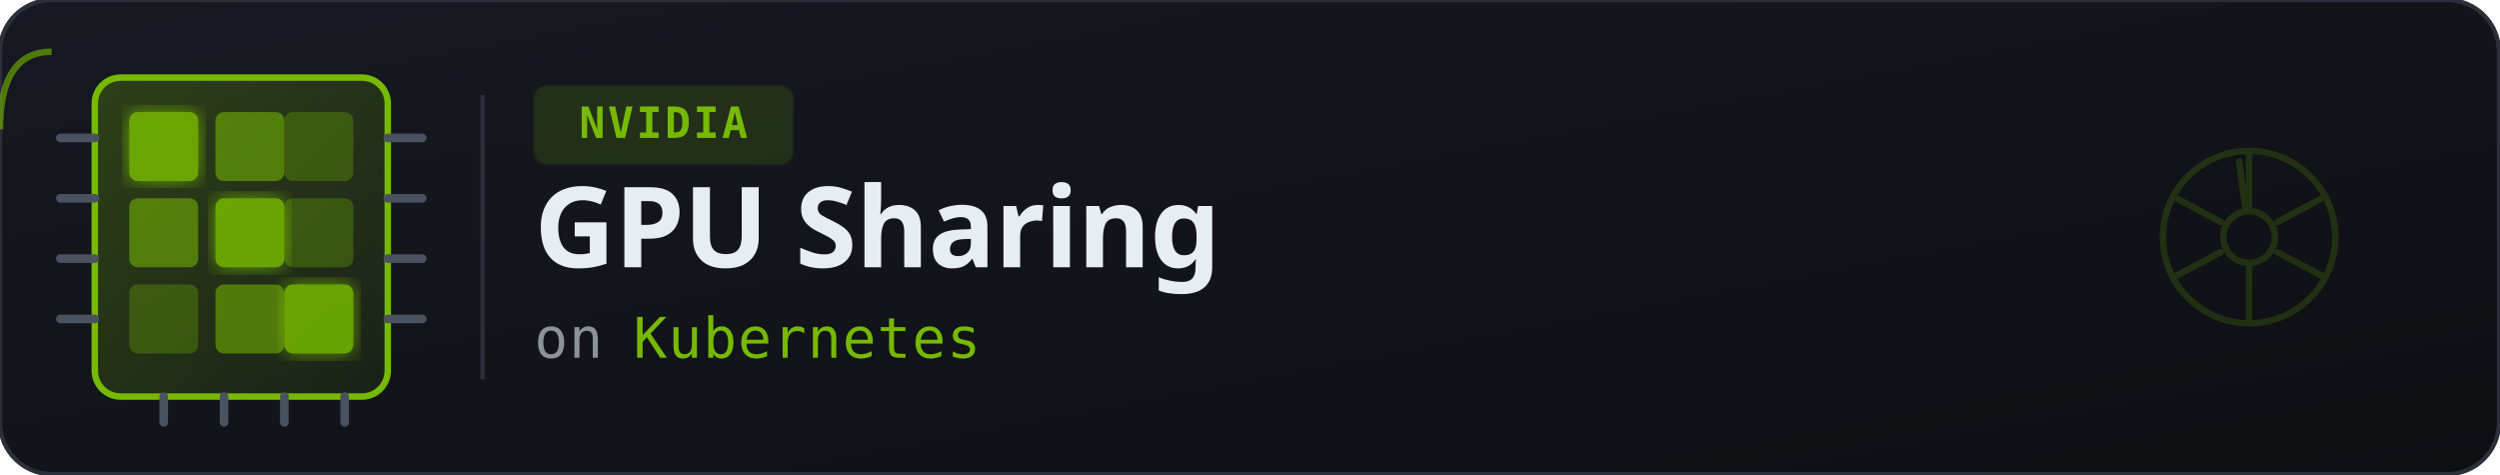
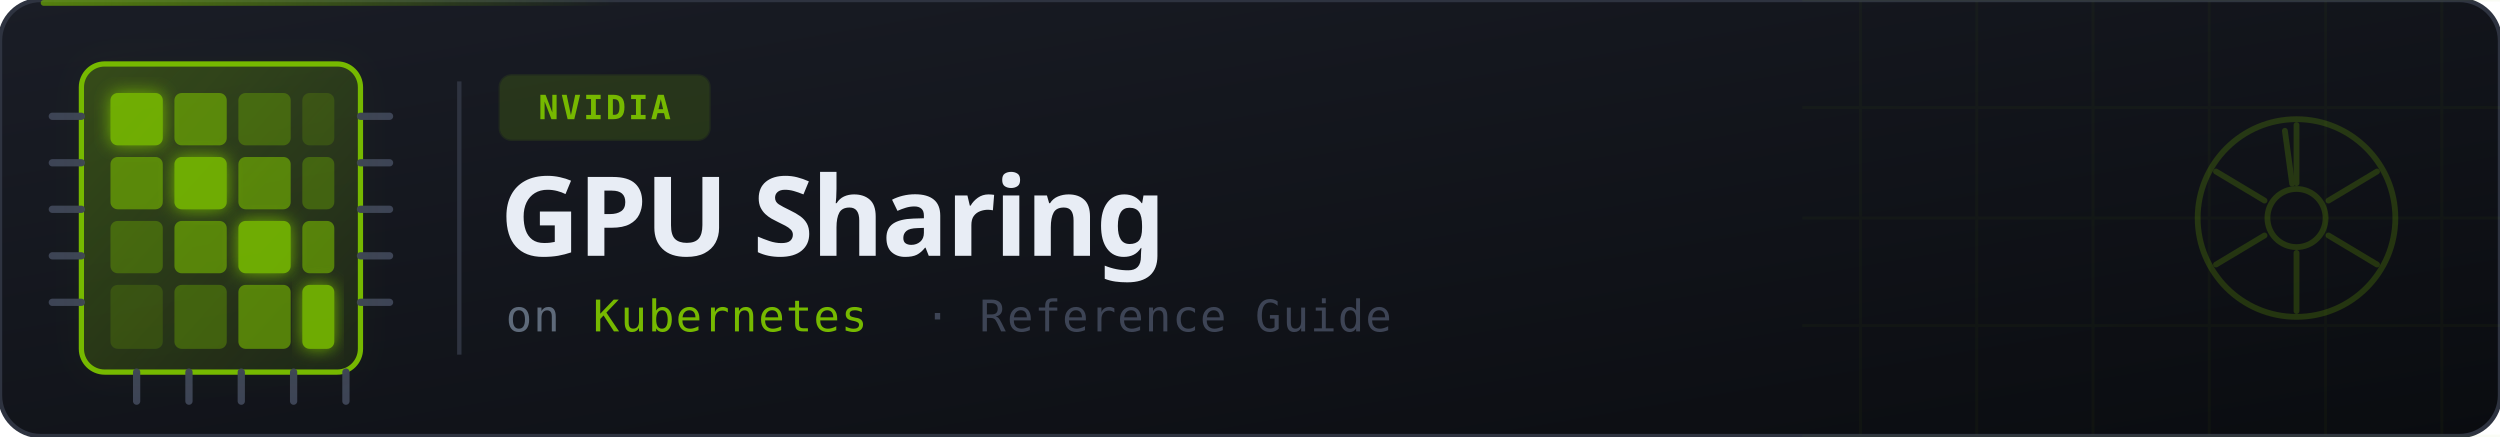
- <svg xmlns="http://www.w3.org/2000/svg" viewBox="0 0 580 110" width="580" height="110" role="img" aria-label="NVIDIA GPU Sharing on Kubernetes">
+ <svg xmlns="http://www.w3.org/2000/svg" viewBox="0 0 860 150" width="860" height="150" role="img" aria-label="NVIDIA GPU Sharing on Kubernetes">
  <defs>
    <linearGradient id="bgGrad" x1="0" y1="0" x2="1" y2="1">
-       <stop offset="0%" stop-color="#161921" />
-       <stop offset="100%" stop-color="#0d0f13" />
+       <stop offset="0%" stop-color="#1a1d26" />
+       <stop offset="100%" stop-color="#0a0c10" />
    </linearGradient>
    <linearGradient id="chipGrad" x1="0" y1="0" x2="1" y2="1">
-       <stop offset="0%" stop-color="#76b900" stop-opacity="0.25" />
-       <stop offset="100%" stop-color="#76b900" stop-opacity="0.08" />
+       <stop offset="0%" stop-color="#76b900" stop-opacity="0.28" />
+       <stop offset="100%" stop-color="#76b900" stop-opacity="0.07" />
    </linearGradient>
-     <filter id="glow">
-       <feGaussianBlur stdDeviation="2.5" result="blur" />
+     <linearGradient id="accentLine" x1="0" y1="0" x2="1" y2="0">
+       <stop offset="0%" stop-color="#76b900" stop-opacity="0.9" />
+       <stop offset="100%" stop-color="#76b900" stop-opacity="0" />
+     </linearGradient>
+     <filter id="glow" x="-30%" y="-30%" width="160%" height="160%">
+       <feGaussianBlur stdDeviation="3" result="blur" />
+       <feMerge>
+         <feMergeNode in="blur" />
+         <feMergeNode in="SourceGraphic" />
+       </feMerge>
+     </filter>
+     <filter id="glowSoft" x="-50%" y="-50%" width="200%" height="200%">
+       <feGaussianBlur stdDeviation="6" result="blur" />
      <feMerge>
        <feMergeNode in="blur" />
        <feMergeNode in="SourceGraphic" />
      </feMerge>
    </filter>
  </defs>
-   <rect width="580" height="110" rx="12" fill="url(#bgGrad)" />
-   <rect width="580" height="110" rx="12" fill="none" stroke="#2a2f3a" stroke-width="1" />
-   <path d="M0 30 Q0 12 12 12" fill="none" stroke="#76b900" stroke-width="1.5" opacity="0.6" />
-   <rect x="22" y="18" width="68" height="74" rx="6" fill="url(#chipGrad)" stroke="#76b900" stroke-width="1.5" />
-   <rect x="30" y="26" width="16" height="16" rx="2" fill="#76b900" opacity="0.85" filter="url(#glow)" />
-   <rect x="50" y="26" width="16" height="16" rx="2" fill="#76b900" opacity="0.55" />
-   <rect x="66" y="26" width="16" height="16" rx="2" fill="#76b900" opacity="0.30" />
-   <rect x="30" y="46" width="16" height="16" rx="2" fill="#76b900" opacity="0.55" />
-   <rect x="50" y="46" width="16" height="16" rx="2" fill="#76b900" opacity="0.85" filter="url(#glow)" />
-   <rect x="66" y="46" width="16" height="16" rx="2" fill="#76b900" opacity="0.30" />
-   <rect x="30" y="66" width="16" height="16" rx="2" fill="#76b900" opacity="0.30" />
-   <rect x="50" y="66" width="16" height="16" rx="2" fill="#76b900" opacity="0.55" />
-   <rect x="66" y="66" width="16" height="16" rx="2" fill="#76b900" opacity="0.85" filter="url(#glow)" />
-   <line x1="14" y1="32" x2="22" y2="32" stroke="#4a5260" stroke-width="2" stroke-linecap="round" />
-   <line x1="14" y1="46" x2="22" y2="46" stroke="#4a5260" stroke-width="2" stroke-linecap="round" />
-   <line x1="14" y1="60" x2="22" y2="60" stroke="#4a5260" stroke-width="2" stroke-linecap="round" />
-   <line x1="14" y1="74" x2="22" y2="74" stroke="#4a5260" stroke-width="2" stroke-linecap="round" />
-   <line x1="90" y1="32" x2="98" y2="32" stroke="#4a5260" stroke-width="2" stroke-linecap="round" />
-   <line x1="90" y1="46" x2="98" y2="46" stroke="#4a5260" stroke-width="2" stroke-linecap="round" />
-   <line x1="90" y1="60" x2="98" y2="60" stroke="#4a5260" stroke-width="2" stroke-linecap="round" />
-   <line x1="90" y1="74" x2="98" y2="74" stroke="#4a5260" stroke-width="2" stroke-linecap="round" />
-   <line x1="38" y1="92" x2="38" y2="98" stroke="#4a5260" stroke-width="2" stroke-linecap="round" />
-   <line x1="52" y1="92" x2="52" y2="98" stroke="#4a5260" stroke-width="2" stroke-linecap="round" />
-   <line x1="66" y1="92" x2="66" y2="98" stroke="#4a5260" stroke-width="2" stroke-linecap="round" />
-   <line x1="80" y1="92" x2="80" y2="98" stroke="#4a5260" stroke-width="2" stroke-linecap="round" />
-   <line x1="112" y1="22" x2="112" y2="88" stroke="#2a2f3a" stroke-width="1" />
-   <rect x="124" y="20" width="60" height="18" rx="3" fill="#76b900" opacity="0.15" stroke="#76b900" stroke-width="0.75" stroke-opacity="0.5" />
-   <text x="154" y="32" font-family="'IBM Plex Mono',ui-monospace,monospace" font-size="10" font-weight="600" fill="#76b900" text-anchor="middle" letter-spacing="0.06em">NVIDIA</text>
-   <text x="124" y="62" font-family="'IBM Plex Sans',system-ui,sans-serif" font-size="26" font-weight="600" fill="#e6edf3" letter-spacing="-0.01em">GPU Sharing</text>
-   <text x="124" y="83" font-family="'IBM Plex Mono',ui-monospace,monospace" font-size="13" fill="#8b9299" letter-spacing="0.02em">on </text>
-   <text x="147" y="83" font-family="'IBM Plex Mono',ui-monospace,monospace" font-size="13" fill="#76b900" letter-spacing="0.02em">Kubernetes</text>
-   <g transform="translate(522,55)" opacity="0.18">
-     <circle r="20" fill="none" stroke="#76b900" stroke-width="1.5" />
-     <circle r="6" fill="none" stroke="#76b900" stroke-width="1.5" />
-     <line x1="0" y1="-7" x2="0" y2="-19" stroke="#76b900" stroke-width="1.5" stroke-linecap="round" />
-     <line x1="6.6" y1="-3.5" x2="16.7" y2="-8.9" stroke="#76b900" stroke-width="1.5" stroke-linecap="round" />
-     <line x1="6.6" y1="3.5" x2="16.7" y2="8.9" stroke="#76b900" stroke-width="1.5" stroke-linecap="round" />
-     <line x1="0" y1="7" x2="0" y2="19" stroke="#76b900" stroke-width="1.5" stroke-linecap="round" />
-     <line x1="-6.6" y1="3.5" x2="-16.7" y2="8.9" stroke="#76b900" stroke-width="1.5" stroke-linecap="round" />
-     <line x1="-6.6" y1="-3.5" x2="-16.7" y2="-8.9" stroke="#76b900" stroke-width="1.5" stroke-linecap="round" />
-     <line x1="-0.9" y1="-6.9" x2="-2.3" y2="-17.5" stroke="#76b900" stroke-width="1.5" stroke-linecap="round" />
+   <rect width="860" height="150" rx="14" fill="url(#bgGrad)" />
+   <rect width="860" height="150" rx="14" fill="none" stroke="#2e3340" stroke-width="1.5" />
+   <rect x="14" y="0" width="200" height="2" rx="1" fill="url(#accentLine)" opacity="0.7" />
+   <g opacity="0.04" stroke="#76b900" stroke-width="1">
+     <line x1="640" y1="0" x2="640" y2="150" />
+     <line x1="680" y1="0" x2="680" y2="150" />
+     <line x1="720" y1="0" x2="720" y2="150" />
+     <line x1="760" y1="0" x2="760" y2="150" />
+     <line x1="800" y1="0" x2="800" y2="150" />
+     <line x1="840" y1="0" x2="840" y2="150" />
+     <line x1="620" y1="0" x2="860" y2="0" />
+     <line x1="620" y1="37" x2="860" y2="37" />
+     <line x1="620" y1="75" x2="860" y2="75" />
+     <line x1="620" y1="112" x2="860" y2="112" />
+     <line x1="620" y1="150" x2="860" y2="150" />
+   </g>
+   <rect x="28" y="22" width="96" height="106" rx="8" fill="url(#chipGrad)" stroke="#76b900" stroke-width="1.8" />
+   <rect x="38" y="32" width="18" height="18" rx="2.5" fill="#76b900" opacity="0.90" filter="url(#glow)" />
+   <rect x="60" y="32" width="18" height="18" rx="2.5" fill="#76b900" opacity="0.60" />
+   <rect x="82" y="32" width="18" height="18" rx="2.5" fill="#76b900" opacity="0.35" />
+   <rect x="104" y="32" width="11" height="18" rx="2.5" fill="#76b900" opacity="0.20" />
+   <rect x="38" y="54" width="18" height="18" rx="2.5" fill="#76b900" opacity="0.60" />
+   <rect x="60" y="54" width="18" height="18" rx="2.5" fill="#76b900" opacity="0.90" filter="url(#glow)" />
+   <rect x="82" y="54" width="18" height="18" rx="2.5" fill="#76b900" opacity="0.60" />
+   <rect x="104" y="54" width="11" height="18" rx="2.5" fill="#76b900" opacity="0.35" />
+   <rect x="38" y="76" width="18" height="18" rx="2.5" fill="#76b900" opacity="0.35" />
+   <rect x="60" y="76" width="18" height="18" rx="2.5" fill="#76b900" opacity="0.60" />
+   <rect x="82" y="76" width="18" height="18" rx="2.5" fill="#76b900" opacity="0.90" filter="url(#glow)" />
+   <rect x="104" y="76" width="11" height="18" rx="2.5" fill="#76b900" opacity="0.60" />
+   <rect x="38" y="98" width="18" height="22" rx="2.5" fill="#76b900" opacity="0.20" />
+   <rect x="60" y="98" width="18" height="22" rx="2.5" fill="#76b900" opacity="0.35" />
+   <rect x="82" y="98" width="18" height="22" rx="2.5" fill="#76b900" opacity="0.60" />
+   <rect x="104" y="98" width="11" height="22" rx="2.5" fill="#76b900" opacity="0.90" filter="url(#glow)" />
+   <line x1="18" y1="40" x2="28" y2="40" stroke="#3d4455" stroke-width="2.5" stroke-linecap="round" />
+   <line x1="18" y1="56" x2="28" y2="56" stroke="#3d4455" stroke-width="2.5" stroke-linecap="round" />
+   <line x1="18" y1="72" x2="28" y2="72" stroke="#3d4455" stroke-width="2.5" stroke-linecap="round" />
+   <line x1="18" y1="88" x2="28" y2="88" stroke="#3d4455" stroke-width="2.5" stroke-linecap="round" />
+   <line x1="18" y1="104" x2="28" y2="104" stroke="#3d4455" stroke-width="2.5" stroke-linecap="round" />
+   <line x1="124" y1="40" x2="134" y2="40" stroke="#3d4455" stroke-width="2.5" stroke-linecap="round" />
+   <line x1="124" y1="56" x2="134" y2="56" stroke="#3d4455" stroke-width="2.5" stroke-linecap="round" />
+   <line x1="124" y1="72" x2="134" y2="72" stroke="#3d4455" stroke-width="2.5" stroke-linecap="round" />
+   <line x1="124" y1="88" x2="134" y2="88" stroke="#3d4455" stroke-width="2.5" stroke-linecap="round" />
+   <line x1="124" y1="104" x2="134" y2="104" stroke="#3d4455" stroke-width="2.5" stroke-linecap="round" />
+   <line x1="47" y1="128" x2="47" y2="138" stroke="#3d4455" stroke-width="2.5" stroke-linecap="round" />
+   <line x1="65" y1="128" x2="65" y2="138" stroke="#3d4455" stroke-width="2.5" stroke-linecap="round" />
+   <line x1="83" y1="128" x2="83" y2="138" stroke="#3d4455" stroke-width="2.5" stroke-linecap="round" />
+   <line x1="101" y1="128" x2="101" y2="138" stroke="#3d4455" stroke-width="2.5" stroke-linecap="round" />
+   <line x1="119" y1="128" x2="119" y2="138" stroke="#3d4455" stroke-width="2.5" stroke-linecap="round" />
+   <rect x="28" y="22" width="96" height="106" rx="8" fill="#76b900" opacity="0.04" filter="url(#glowSoft)" />
+   <line x1="158" y1="28" x2="158" y2="122" stroke="#2e3340" stroke-width="1.5" />
+   <rect x="172" y="26" width="72" height="22" rx="4" fill="#76b900" opacity="0.18" stroke="#76b900" stroke-width="1" stroke-opacity="0.55" />
+   <text x="208" y="41" font-family="'IBM Plex Mono',ui-monospace,monospace" font-size="11.5" font-weight="700" fill="#76b900" text-anchor="middle" letter-spacing="0.07em">NVIDIA</text>
+   <text x="172" y="88" font-family="system-ui,sans-serif" font-size="38" font-weight="700" fill="#e8edf5" letter-spacing="-0.02em">GPU Sharing</text>
+   <text x="174" y="114" font-family="'IBM Plex Mono',ui-monospace,monospace" font-size="15" fill="#5e6a7a" letter-spacing="0.03em">on </text>
+   <text x="204" y="114" font-family="'IBM Plex Mono',ui-monospace,monospace" font-size="15" fill="#76b900" letter-spacing="0.03em" font-weight="500">Kubernetes</text>
+   <text x="318" y="114" font-family="'IBM Plex Mono',ui-monospace,monospace" font-size="15" fill="#3d4455" letter-spacing="0.03em"> · Reference Guide</text>
+   <g transform="translate(790,75)" opacity="0.22">
+     <circle r="34" fill="none" stroke="#76b900" stroke-width="2" />
+     <circle r="10" fill="none" stroke="#76b900" stroke-width="2" />
+     <line x1="0" y1="-12" x2="0" y2="-32" stroke="#76b900" stroke-width="2" stroke-linecap="round" />
+     <line x1="11" y1="-6" x2="27.7" y2="-16" stroke="#76b900" stroke-width="2" stroke-linecap="round" />
+     <line x1="11" y1="6" x2="27.7" y2="16" stroke="#76b900" stroke-width="2" stroke-linecap="round" />
+     <line x1="0" y1="12" x2="0" y2="32" stroke="#76b900" stroke-width="2" stroke-linecap="round" />
+     <line x1="-11" y1="6" x2="-27.7" y2="16" stroke="#76b900" stroke-width="2" stroke-linecap="round" />
+     <line x1="-11" y1="-6" x2="-27.7" y2="-16" stroke="#76b900" stroke-width="2" stroke-linecap="round" />
+     <line x1="-1.5" y1="-11.8" x2="-4" y2="-30" stroke="#76b900" stroke-width="2" stroke-linecap="round" />
  </g>
</svg>
